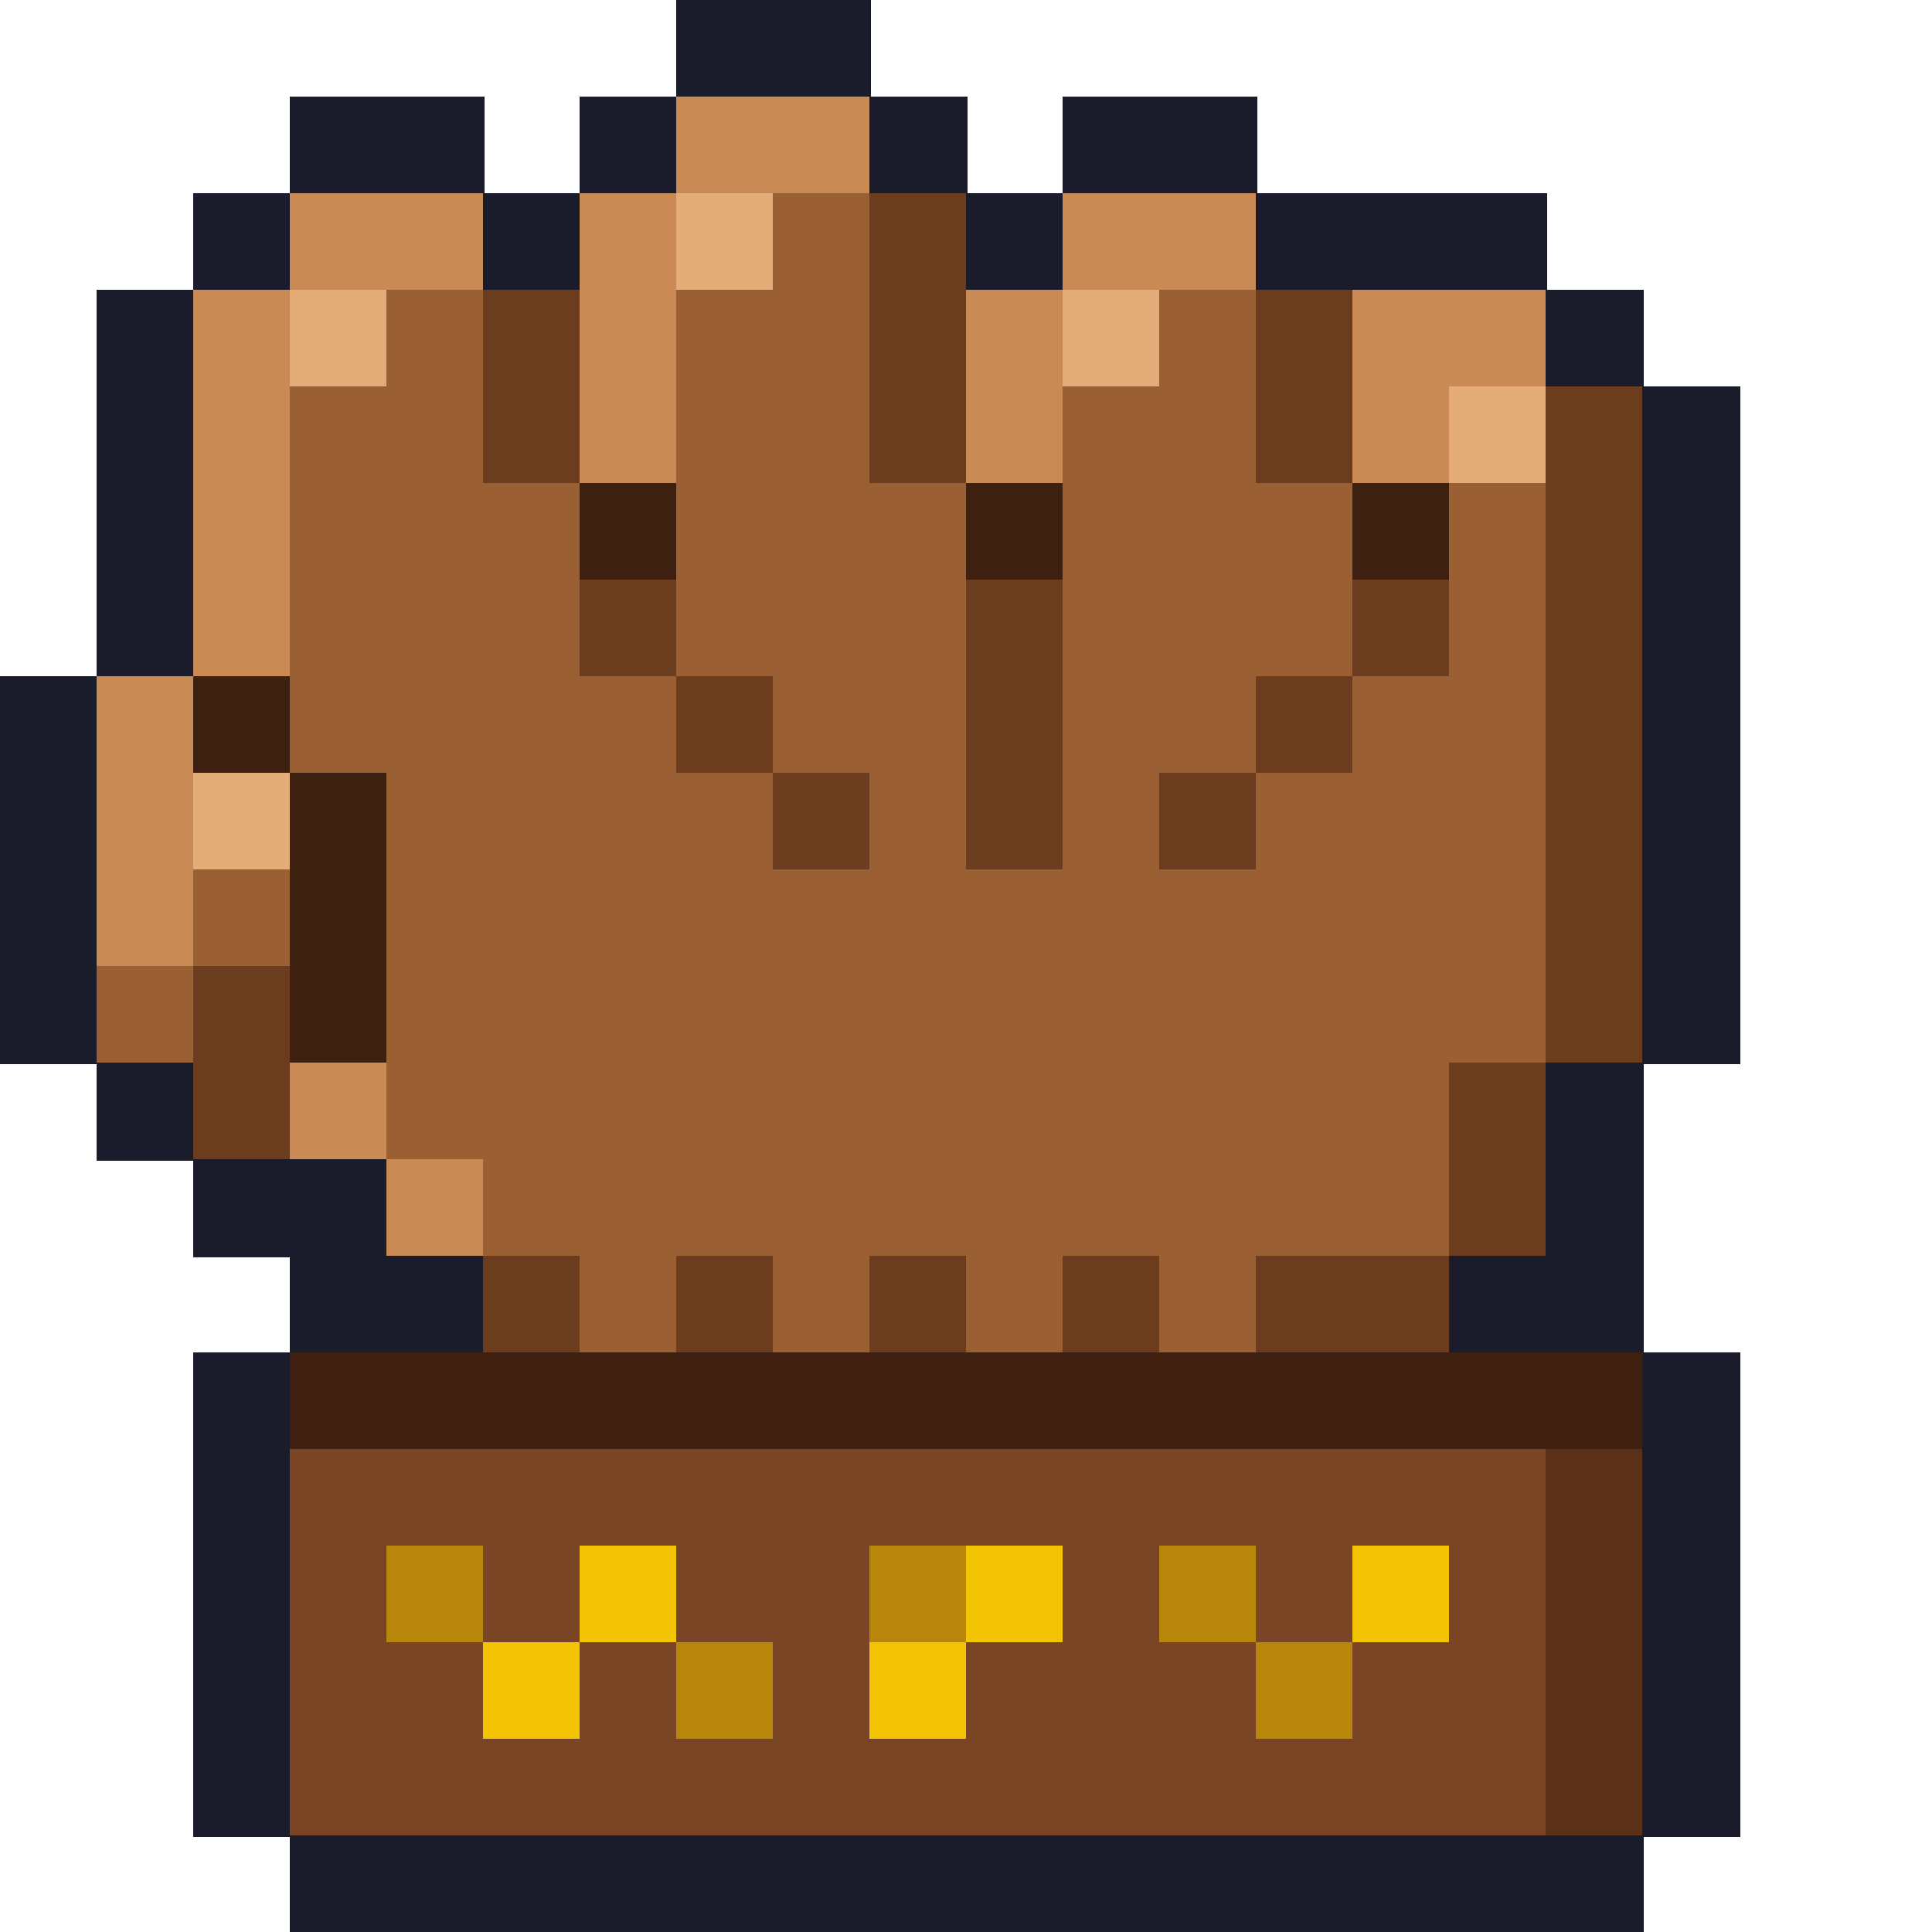
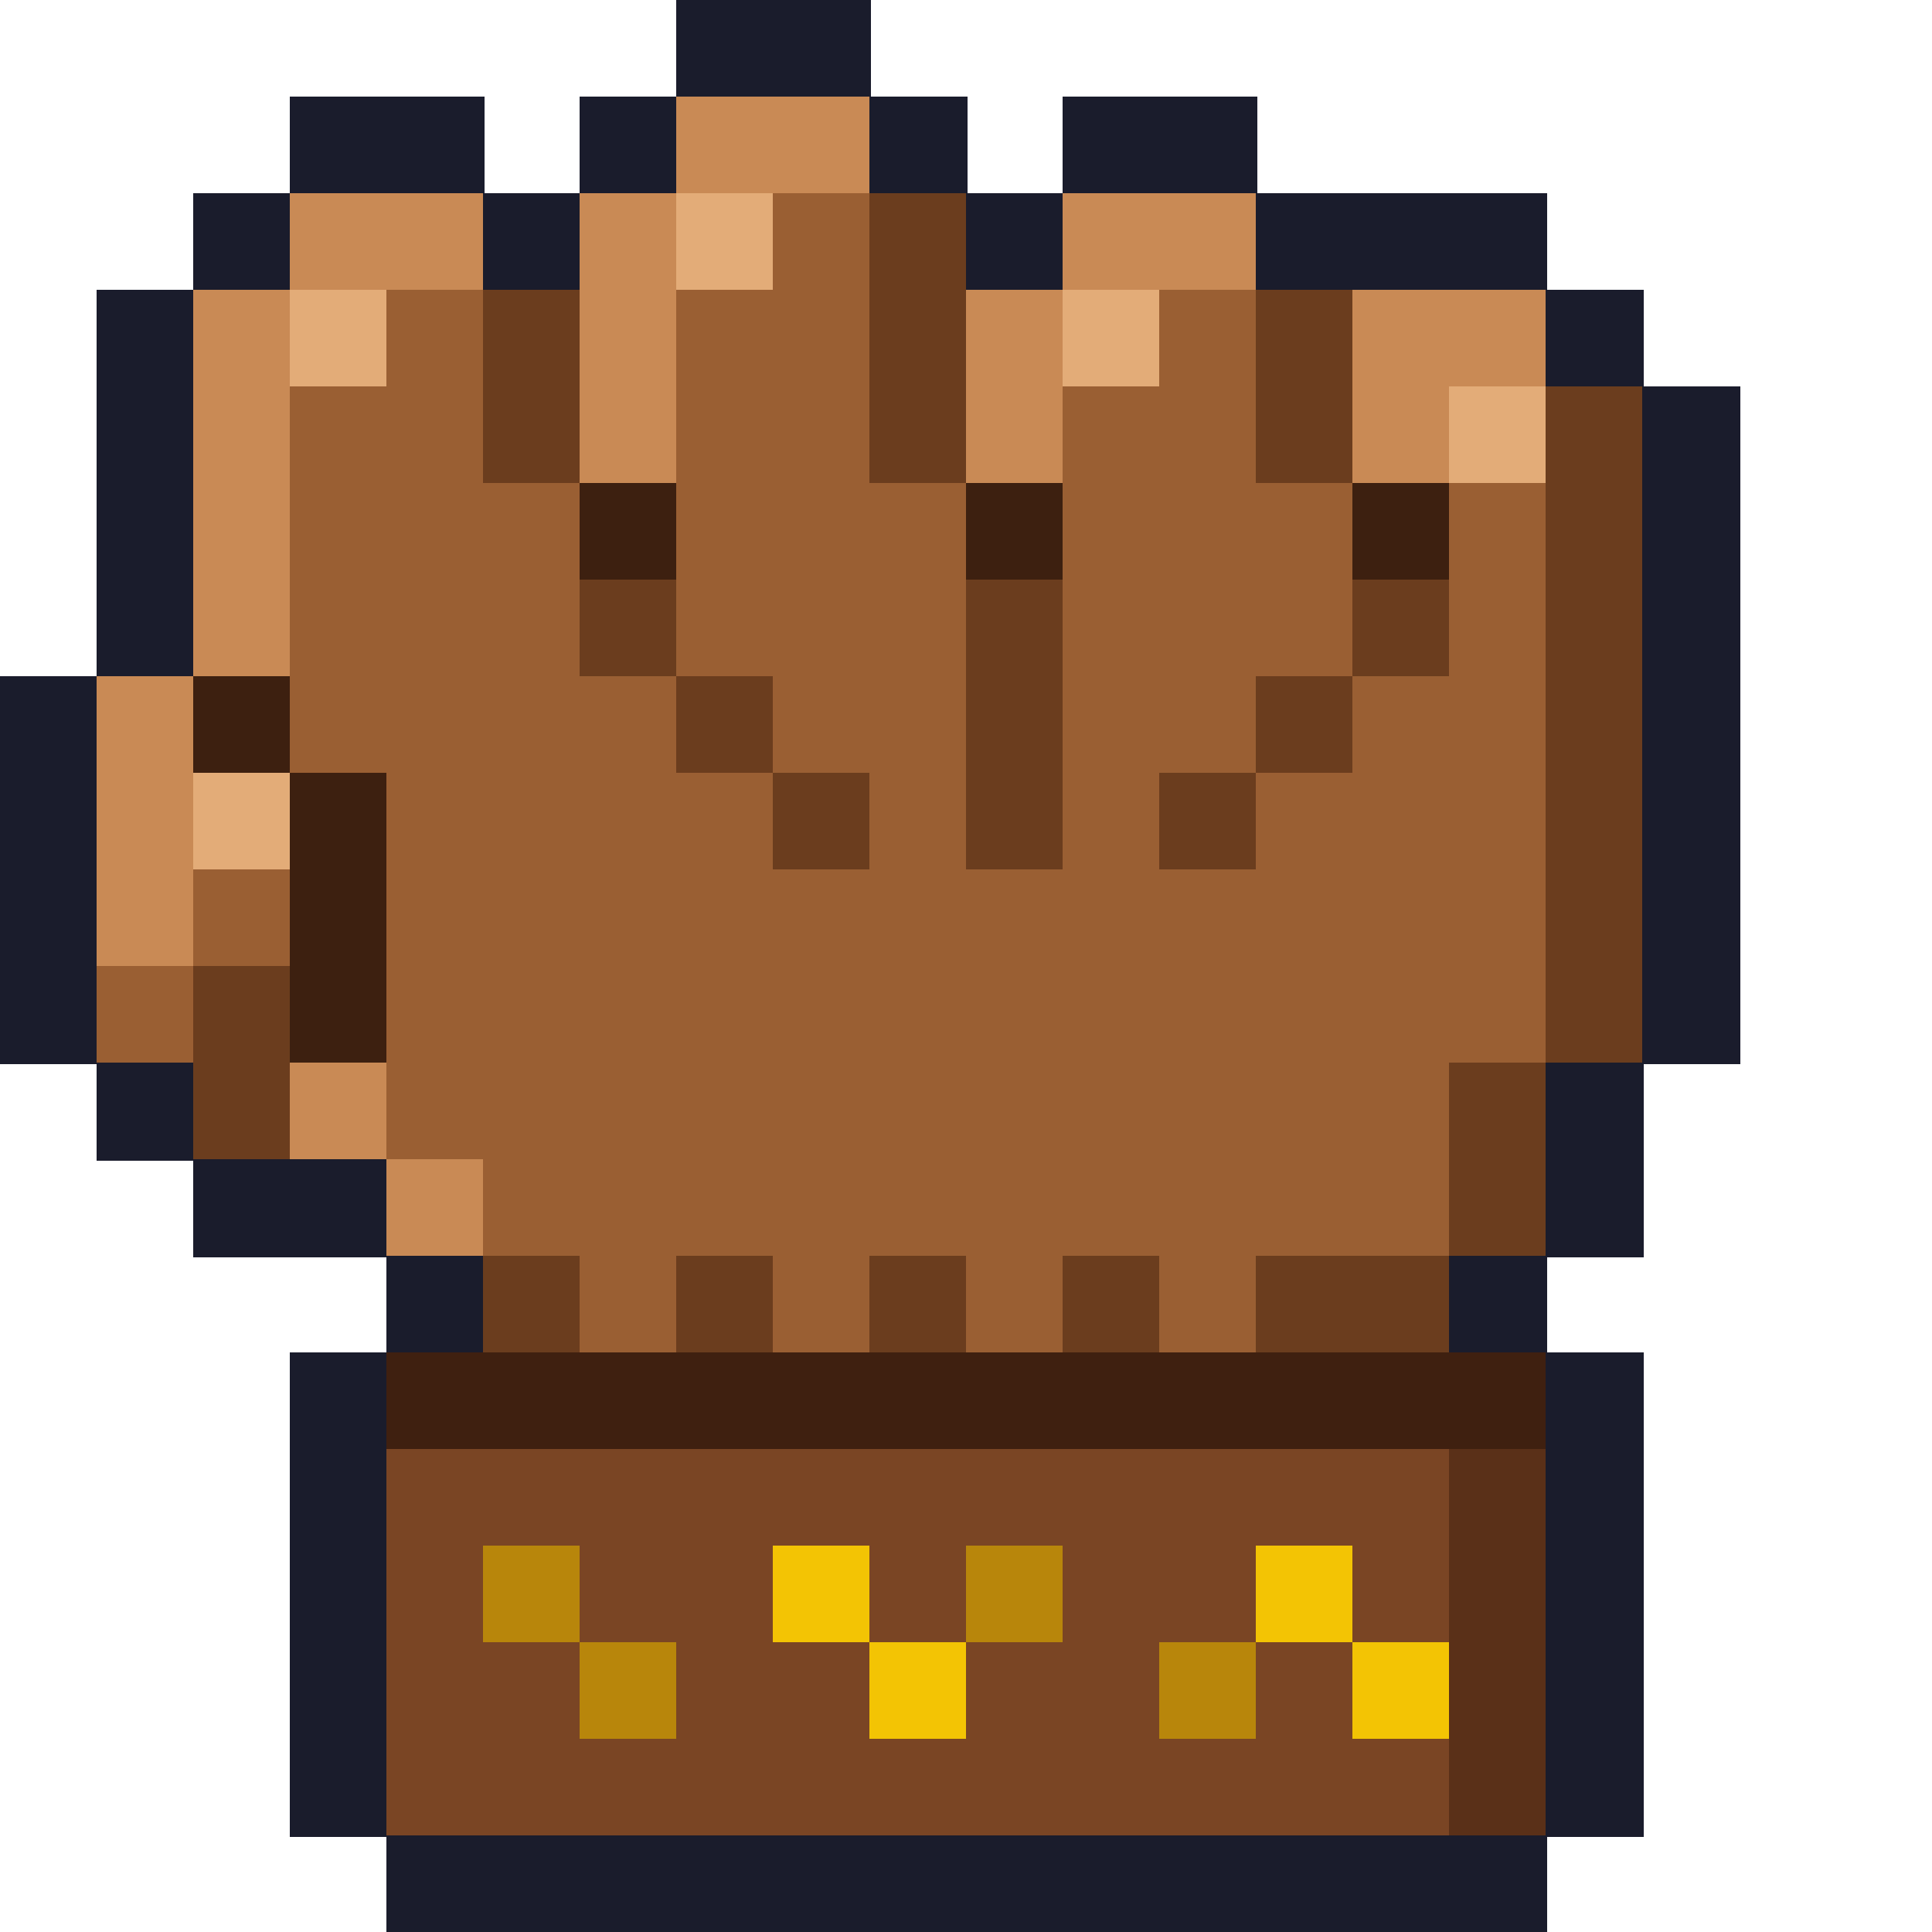
<svg xmlns="http://www.w3.org/2000/svg" viewBox="0 0 20 20" shape-rendering="crispEdges">
  <rect x="7" y="0" width="1.02" height="1.02" fill="#1a1c2c" />
  <rect x="8" y="0" width="1.02" height="1.02" fill="#1a1c2c" />
  <rect x="3" y="1" width="1.02" height="1.02" fill="#1a1c2c" />
  <rect x="4" y="1" width="1.02" height="1.02" fill="#1a1c2c" />
  <rect x="6" y="1" width="1.02" height="1.02" fill="#1a1c2c" />
  <rect x="7" y="1" width="1.02" height="1.02" fill="#c98a55" />
  <rect x="8" y="1" width="1.02" height="1.02" fill="#c98a55" />
  <rect x="9" y="1" width="1.02" height="1.02" fill="#1a1c2c" />
  <rect x="11" y="1" width="1.02" height="1.02" fill="#1a1c2c" />
  <rect x="12" y="1" width="1.02" height="1.02" fill="#1a1c2c" />
  <rect x="2" y="2" width="1.02" height="1.02" fill="#1a1c2c" />
  <rect x="3" y="2" width="1.02" height="1.02" fill="#c98a55" />
  <rect x="4" y="2" width="1.02" height="1.02" fill="#c98a55" />
  <rect x="5" y="2" width="1.02" height="1.02" fill="#1a1c2c" />
  <rect x="6" y="2" width="1.02" height="1.02" fill="#c98a55" />
  <rect x="7" y="2" width="1.02" height="1.02" fill="#e3ac78" />
  <rect x="8" y="2" width="1.02" height="1.02" fill="#9a5f33" />
  <rect x="9" y="2" width="1.02" height="1.02" fill="#6b3d1e" />
  <rect x="10" y="2" width="1.02" height="1.02" fill="#1a1c2c" />
  <rect x="11" y="2" width="1.02" height="1.02" fill="#c98a55" />
  <rect x="12" y="2" width="1.02" height="1.02" fill="#c98a55" />
  <rect x="13" y="2" width="1.02" height="1.02" fill="#1a1c2c" />
  <rect x="14" y="2" width="1.02" height="1.02" fill="#1a1c2c" />
  <rect x="15" y="2" width="1.02" height="1.02" fill="#1a1c2c" />
  <rect x="1" y="3" width="1.02" height="1.02" fill="#1a1c2c" />
  <rect x="2" y="3" width="1.02" height="1.02" fill="#c98a55" />
  <rect x="3" y="3" width="1.02" height="1.02" fill="#e3ac78" />
  <rect x="4" y="3" width="1.02" height="1.02" fill="#9a5f33" />
  <rect x="5" y="3" width="1.02" height="1.02" fill="#6b3d1e" />
  <rect x="6" y="3" width="1.02" height="1.02" fill="#c98a55" />
  <rect x="7" y="3" width="1.02" height="1.02" fill="#9a5f33" />
  <rect x="8" y="3" width="1.02" height="1.02" fill="#9a5f33" />
  <rect x="9" y="3" width="1.02" height="1.02" fill="#6b3d1e" />
  <rect x="10" y="3" width="1.02" height="1.02" fill="#c98a55" />
  <rect x="11" y="3" width="1.02" height="1.02" fill="#e3ac78" />
  <rect x="12" y="3" width="1.02" height="1.02" fill="#9a5f33" />
  <rect x="13" y="3" width="1.02" height="1.02" fill="#6b3d1e" />
  <rect x="14" y="3" width="1.02" height="1.02" fill="#c98a55" />
  <rect x="15" y="3" width="1.02" height="1.02" fill="#c98a55" />
  <rect x="16" y="3" width="1.02" height="1.02" fill="#1a1c2c" />
  <rect x="1" y="4" width="1.02" height="1.02" fill="#1a1c2c" />
  <rect x="2" y="4" width="1.02" height="1.02" fill="#c98a55" />
  <rect x="3" y="4" width="1.02" height="1.02" fill="#9a5f33" />
  <rect x="4" y="4" width="1.02" height="1.02" fill="#9a5f33" />
  <rect x="5" y="4" width="1.02" height="1.02" fill="#6b3d1e" />
  <rect x="6" y="4" width="1.02" height="1.02" fill="#c98a55" />
  <rect x="7" y="4" width="1.02" height="1.02" fill="#9a5f33" />
  <rect x="8" y="4" width="1.02" height="1.02" fill="#9a5f33" />
  <rect x="9" y="4" width="1.02" height="1.02" fill="#6b3d1e" />
  <rect x="10" y="4" width="1.02" height="1.02" fill="#c98a55" />
  <rect x="11" y="4" width="1.02" height="1.02" fill="#9a5f33" />
  <rect x="12" y="4" width="1.02" height="1.02" fill="#9a5f33" />
  <rect x="13" y="4" width="1.02" height="1.02" fill="#6b3d1e" />
  <rect x="14" y="4" width="1.02" height="1.02" fill="#c98a55" />
  <rect x="15" y="4" width="1.02" height="1.02" fill="#e3ac78" />
  <rect x="16" y="4" width="1.02" height="1.02" fill="#6b3d1e" />
  <rect x="17" y="4" width="1.02" height="1.02" fill="#1a1c2c" />
  <rect x="1" y="5" width="1.02" height="1.02" fill="#1a1c2c" />
  <rect x="2" y="5" width="1.02" height="1.02" fill="#c98a55" />
  <rect x="3" y="5" width="1.02" height="1.02" fill="#9a5f33" />
  <rect x="4" y="5" width="1.02" height="1.02" fill="#9a5f33" />
  <rect x="5" y="5" width="1.02" height="1.02" fill="#9a5f33" />
  <rect x="6" y="5" width="1.02" height="1.02" fill="#3d2010" />
  <rect x="7" y="5" width="1.02" height="1.02" fill="#9a5f33" />
  <rect x="8" y="5" width="1.02" height="1.02" fill="#9a5f33" />
  <rect x="9" y="5" width="1.02" height="1.02" fill="#9a5f33" />
  <rect x="10" y="5" width="1.02" height="1.02" fill="#3d2010" />
  <rect x="11" y="5" width="1.02" height="1.02" fill="#9a5f33" />
  <rect x="12" y="5" width="1.02" height="1.02" fill="#9a5f33" />
  <rect x="13" y="5" width="1.02" height="1.02" fill="#9a5f33" />
  <rect x="14" y="5" width="1.02" height="1.02" fill="#3d2010" />
  <rect x="15" y="5" width="1.02" height="1.02" fill="#9a5f33" />
  <rect x="16" y="5" width="1.02" height="1.02" fill="#6b3d1e" />
  <rect x="17" y="5" width="1.02" height="1.02" fill="#1a1c2c" />
  <rect x="1" y="6" width="1.02" height="1.02" fill="#1a1c2c" />
  <rect x="2" y="6" width="1.02" height="1.02" fill="#c98a55" />
  <rect x="3" y="6" width="1.02" height="1.02" fill="#9a5f33" />
  <rect x="4" y="6" width="1.02" height="1.02" fill="#9a5f33" />
  <rect x="5" y="6" width="1.02" height="1.02" fill="#9a5f33" />
  <rect x="6" y="6" width="1.02" height="1.02" fill="#6b3d1e" />
  <rect x="7" y="6" width="1.02" height="1.02" fill="#9a5f33" />
  <rect x="8" y="6" width="1.02" height="1.02" fill="#9a5f33" />
  <rect x="9" y="6" width="1.02" height="1.02" fill="#9a5f33" />
  <rect x="10" y="6" width="1.02" height="1.02" fill="#6b3d1e" />
  <rect x="11" y="6" width="1.02" height="1.02" fill="#9a5f33" />
  <rect x="12" y="6" width="1.02" height="1.02" fill="#9a5f33" />
  <rect x="13" y="6" width="1.02" height="1.02" fill="#9a5f33" />
  <rect x="14" y="6" width="1.02" height="1.02" fill="#6b3d1e" />
  <rect x="15" y="6" width="1.02" height="1.02" fill="#9a5f33" />
  <rect x="16" y="6" width="1.02" height="1.02" fill="#6b3d1e" />
  <rect x="17" y="6" width="1.02" height="1.02" fill="#1a1c2c" />
  <rect x="0" y="7" width="1.02" height="1.02" fill="#1a1c2c" />
  <rect x="1" y="7" width="1.02" height="1.02" fill="#c98a55" />
  <rect x="2" y="7" width="1.02" height="1.02" fill="#3d2010" />
  <rect x="3" y="7" width="1.02" height="1.02" fill="#9a5f33" />
  <rect x="4" y="7" width="1.02" height="1.02" fill="#9a5f33" />
  <rect x="5" y="7" width="1.02" height="1.02" fill="#9a5f33" />
  <rect x="6" y="7" width="1.02" height="1.02" fill="#9a5f33" />
  <rect x="7" y="7" width="1.02" height="1.02" fill="#6b3d1e" />
  <rect x="8" y="7" width="1.02" height="1.02" fill="#9a5f33" />
  <rect x="9" y="7" width="1.02" height="1.02" fill="#9a5f33" />
  <rect x="10" y="7" width="1.02" height="1.02" fill="#6b3d1e" />
  <rect x="11" y="7" width="1.02" height="1.02" fill="#9a5f33" />
  <rect x="12" y="7" width="1.02" height="1.02" fill="#9a5f33" />
  <rect x="13" y="7" width="1.02" height="1.02" fill="#6b3d1e" />
  <rect x="14" y="7" width="1.02" height="1.02" fill="#9a5f33" />
  <rect x="15" y="7" width="1.02" height="1.02" fill="#9a5f33" />
  <rect x="16" y="7" width="1.02" height="1.02" fill="#6b3d1e" />
  <rect x="17" y="7" width="1.02" height="1.02" fill="#1a1c2c" />
  <rect x="0" y="8" width="1.02" height="1.02" fill="#1a1c2c" />
  <rect x="1" y="8" width="1.02" height="1.02" fill="#c98a55" />
  <rect x="2" y="8" width="1.02" height="1.02" fill="#e3ac78" />
  <rect x="3" y="8" width="1.02" height="1.02" fill="#3d2010" />
  <rect x="4" y="8" width="1.02" height="1.02" fill="#9a5f33" />
  <rect x="5" y="8" width="1.02" height="1.02" fill="#9a5f33" />
  <rect x="6" y="8" width="1.02" height="1.02" fill="#9a5f33" />
  <rect x="7" y="8" width="1.02" height="1.02" fill="#9a5f33" />
  <rect x="8" y="8" width="1.02" height="1.02" fill="#6b3d1e" />
  <rect x="9" y="8" width="1.02" height="1.02" fill="#9a5f33" />
  <rect x="10" y="8" width="1.02" height="1.02" fill="#6b3d1e" />
  <rect x="11" y="8" width="1.02" height="1.02" fill="#9a5f33" />
  <rect x="12" y="8" width="1.02" height="1.02" fill="#6b3d1e" />
  <rect x="13" y="8" width="1.02" height="1.02" fill="#9a5f33" />
  <rect x="14" y="8" width="1.02" height="1.02" fill="#9a5f33" />
  <rect x="15" y="8" width="1.02" height="1.02" fill="#9a5f33" />
  <rect x="16" y="8" width="1.02" height="1.02" fill="#6b3d1e" />
  <rect x="17" y="8" width="1.02" height="1.02" fill="#1a1c2c" />
  <rect x="0" y="9" width="1.02" height="1.02" fill="#1a1c2c" />
  <rect x="1" y="9" width="1.02" height="1.02" fill="#c98a55" />
  <rect x="2" y="9" width="1.02" height="1.02" fill="#9a5f33" />
  <rect x="3" y="9" width="1.02" height="1.02" fill="#3d2010" />
  <rect x="4" y="9" width="1.02" height="1.02" fill="#9a5f33" />
  <rect x="5" y="9" width="1.02" height="1.02" fill="#9a5f33" />
  <rect x="6" y="9" width="1.02" height="1.02" fill="#9a5f33" />
  <rect x="7" y="9" width="1.02" height="1.02" fill="#9a5f33" />
  <rect x="8" y="9" width="1.02" height="1.02" fill="#9a5f33" />
  <rect x="9" y="9" width="1.02" height="1.02" fill="#9a5f33" />
  <rect x="10" y="9" width="1.02" height="1.02" fill="#9a5f33" />
  <rect x="11" y="9" width="1.02" height="1.02" fill="#9a5f33" />
  <rect x="12" y="9" width="1.02" height="1.02" fill="#9a5f33" />
  <rect x="13" y="9" width="1.02" height="1.02" fill="#9a5f33" />
  <rect x="14" y="9" width="1.02" height="1.02" fill="#9a5f33" />
  <rect x="15" y="9" width="1.02" height="1.02" fill="#9a5f33" />
  <rect x="16" y="9" width="1.02" height="1.02" fill="#6b3d1e" />
  <rect x="17" y="9" width="1.02" height="1.02" fill="#1a1c2c" />
  <rect x="0" y="10" width="1.02" height="1.02" fill="#1a1c2c" />
  <rect x="1" y="10" width="1.02" height="1.02" fill="#9a5f33" />
  <rect x="2" y="10" width="1.02" height="1.02" fill="#6b3d1e" />
  <rect x="3" y="10" width="1.02" height="1.02" fill="#3d2010" />
  <rect x="4" y="10" width="1.02" height="1.02" fill="#9a5f33" />
  <rect x="5" y="10" width="1.02" height="1.02" fill="#9a5f33" />
  <rect x="6" y="10" width="1.02" height="1.02" fill="#9a5f33" />
  <rect x="7" y="10" width="1.02" height="1.02" fill="#9a5f33" />
  <rect x="8" y="10" width="1.02" height="1.02" fill="#9a5f33" />
  <rect x="9" y="10" width="1.02" height="1.02" fill="#9a5f33" />
  <rect x="10" y="10" width="1.02" height="1.02" fill="#9a5f33" />
  <rect x="11" y="10" width="1.02" height="1.02" fill="#9a5f33" />
  <rect x="12" y="10" width="1.02" height="1.02" fill="#9a5f33" />
  <rect x="13" y="10" width="1.02" height="1.02" fill="#9a5f33" />
  <rect x="14" y="10" width="1.02" height="1.02" fill="#9a5f33" />
  <rect x="15" y="10" width="1.02" height="1.02" fill="#9a5f33" />
  <rect x="16" y="10" width="1.02" height="1.02" fill="#6b3d1e" />
  <rect x="17" y="10" width="1.02" height="1.02" fill="#1a1c2c" />
  <rect x="1" y="11" width="1.02" height="1.02" fill="#1a1c2c" />
  <rect x="2" y="11" width="1.02" height="1.02" fill="#6b3d1e" />
  <rect x="3" y="11" width="1.02" height="1.02" fill="#c98a55" />
  <rect x="4" y="11" width="1.02" height="1.02" fill="#9a5f33" />
  <rect x="5" y="11" width="1.02" height="1.02" fill="#9a5f33" />
  <rect x="6" y="11" width="1.02" height="1.02" fill="#9a5f33" />
  <rect x="7" y="11" width="1.02" height="1.02" fill="#9a5f33" />
  <rect x="8" y="11" width="1.02" height="1.02" fill="#9a5f33" />
  <rect x="9" y="11" width="1.02" height="1.02" fill="#9a5f33" />
  <rect x="10" y="11" width="1.02" height="1.02" fill="#9a5f33" />
  <rect x="11" y="11" width="1.02" height="1.02" fill="#9a5f33" />
  <rect x="12" y="11" width="1.02" height="1.02" fill="#9a5f33" />
  <rect x="13" y="11" width="1.02" height="1.02" fill="#9a5f33" />
  <rect x="14" y="11" width="1.02" height="1.02" fill="#9a5f33" />
  <rect x="15" y="11" width="1.02" height="1.02" fill="#6b3d1e" />
  <rect x="16" y="11" width="1.02" height="1.02" fill="#1a1c2c" />
  <rect x="2" y="12" width="1.02" height="1.02" fill="#1a1c2c" />
  <rect x="3" y="12" width="1.02" height="1.02" fill="#1a1c2c" />
  <rect x="4" y="12" width="1.02" height="1.02" fill="#c98a55" />
  <rect x="5" y="12" width="1.02" height="1.02" fill="#9a5f33" />
  <rect x="6" y="12" width="1.02" height="1.02" fill="#9a5f33" />
  <rect x="7" y="12" width="1.02" height="1.02" fill="#9a5f33" />
  <rect x="8" y="12" width="1.02" height="1.02" fill="#9a5f33" />
  <rect x="9" y="12" width="1.02" height="1.02" fill="#9a5f33" />
  <rect x="10" y="12" width="1.02" height="1.02" fill="#9a5f33" />
  <rect x="11" y="12" width="1.02" height="1.02" fill="#9a5f33" />
  <rect x="12" y="12" width="1.02" height="1.02" fill="#9a5f33" />
  <rect x="13" y="12" width="1.02" height="1.02" fill="#9a5f33" />
  <rect x="14" y="12" width="1.02" height="1.02" fill="#9a5f33" />
  <rect x="15" y="12" width="1.02" height="1.02" fill="#6b3d1e" />
  <rect x="16" y="12" width="1.02" height="1.02" fill="#1a1c2c" />
-   <rect x="3" y="13" width="1.02" height="1.02" fill="#1a1c2c" />
  <rect x="4" y="13" width="1.02" height="1.02" fill="#1a1c2c" />
  <rect x="5" y="13" width="1.02" height="1.02" fill="#6b3d1e" />
  <rect x="6" y="13" width="1.02" height="1.02" fill="#9a5f33" />
  <rect x="7" y="13" width="1.02" height="1.02" fill="#6b3d1e" />
  <rect x="8" y="13" width="1.02" height="1.02" fill="#9a5f33" />
  <rect x="9" y="13" width="1.02" height="1.02" fill="#6b3d1e" />
  <rect x="10" y="13" width="1.02" height="1.02" fill="#9a5f33" />
  <rect x="11" y="13" width="1.02" height="1.02" fill="#6b3d1e" />
  <rect x="12" y="13" width="1.02" height="1.02" fill="#9a5f33" />
  <rect x="13" y="13" width="1.02" height="1.02" fill="#6b3d1e" />
  <rect x="14" y="13" width="1.02" height="1.02" fill="#6b3d1e" />
  <rect x="15" y="13" width="1.02" height="1.02" fill="#1a1c2c" />
-   <rect x="16" y="13" width="1.02" height="1.02" fill="#1a1c2c" />
-   <rect x="2" y="14" width="1.02" height="1.02" fill="#1a1c2c" />
-   <rect x="3" y="14" width="1.02" height="1.02" fill="#3f2010" />
+   <rect x="3" y="14" width="1.02" height="1.02" fill="#1a1c2c" />
  <rect x="4" y="14" width="1.02" height="1.02" fill="#3f2010" />
  <rect x="5" y="14" width="1.02" height="1.02" fill="#3f2010" />
  <rect x="6" y="14" width="1.02" height="1.02" fill="#3f2010" />
  <rect x="7" y="14" width="1.02" height="1.02" fill="#3f2010" />
  <rect x="8" y="14" width="1.02" height="1.02" fill="#3f2010" />
  <rect x="9" y="14" width="1.02" height="1.02" fill="#3f2010" />
  <rect x="10" y="14" width="1.02" height="1.02" fill="#3f2010" />
  <rect x="11" y="14" width="1.02" height="1.02" fill="#3f2010" />
  <rect x="12" y="14" width="1.02" height="1.02" fill="#3f2010" />
  <rect x="13" y="14" width="1.02" height="1.02" fill="#3f2010" />
  <rect x="14" y="14" width="1.02" height="1.02" fill="#3f2010" />
  <rect x="15" y="14" width="1.02" height="1.02" fill="#3f2010" />
-   <rect x="16" y="14" width="1.02" height="1.02" fill="#3f2010" />
-   <rect x="17" y="14" width="1.02" height="1.02" fill="#1a1c2c" />
-   <rect x="2" y="15" width="1.02" height="1.02" fill="#1a1c2c" />
-   <rect x="3" y="15" width="1.02" height="1.02" fill="#7a4524" />
+   <rect x="16" y="14" width="1.02" height="1.02" fill="#1a1c2c" />
+   <rect x="3" y="15" width="1.02" height="1.02" fill="#1a1c2c" />
  <rect x="4" y="15" width="1.02" height="1.02" fill="#7a4524" />
  <rect x="5" y="15" width="1.02" height="1.02" fill="#7a4524" />
  <rect x="6" y="15" width="1.02" height="1.02" fill="#7a4524" />
  <rect x="7" y="15" width="1.02" height="1.02" fill="#7a4524" />
  <rect x="8" y="15" width="1.02" height="1.02" fill="#7a4524" />
  <rect x="9" y="15" width="1.02" height="1.02" fill="#7a4524" />
  <rect x="10" y="15" width="1.02" height="1.02" fill="#7a4524" />
  <rect x="11" y="15" width="1.02" height="1.02" fill="#7a4524" />
  <rect x="12" y="15" width="1.02" height="1.02" fill="#7a4524" />
  <rect x="13" y="15" width="1.02" height="1.02" fill="#7a4524" />
  <rect x="14" y="15" width="1.02" height="1.02" fill="#7a4524" />
-   <rect x="15" y="15" width="1.02" height="1.02" fill="#7a4524" />
-   <rect x="16" y="15" width="1.02" height="1.02" fill="#5a3018" />
-   <rect x="17" y="15" width="1.02" height="1.02" fill="#1a1c2c" />
-   <rect x="2" y="16" width="1.02" height="1.02" fill="#1a1c2c" />
-   <rect x="3" y="16" width="1.02" height="1.02" fill="#7a4524" />
-   <rect x="4" y="16" width="1.02" height="1.02" fill="#b8860b" />
-   <rect x="5" y="16" width="1.02" height="1.02" fill="#7a4524" />
-   <rect x="6" y="16" width="1.02" height="1.02" fill="#f3c404" />
+   <rect x="15" y="15" width="1.02" height="1.02" fill="#5a3018" />
+   <rect x="16" y="15" width="1.02" height="1.02" fill="#1a1c2c" />
+   <rect x="3" y="16" width="1.02" height="1.02" fill="#1a1c2c" />
+   <rect x="4" y="16" width="1.02" height="1.02" fill="#7a4524" />
+   <rect x="5" y="16" width="1.02" height="1.02" fill="#b8860b" />
+   <rect x="6" y="16" width="1.02" height="1.02" fill="#7a4524" />
  <rect x="7" y="16" width="1.02" height="1.02" fill="#7a4524" />
-   <rect x="8" y="16" width="1.02" height="1.02" fill="#7a4524" />
-   <rect x="9" y="16" width="1.02" height="1.02" fill="#b8860b" />
-   <rect x="10" y="16" width="1.02" height="1.02" fill="#f3c404" />
+   <rect x="8" y="16" width="1.02" height="1.02" fill="#f3c404" />
+   <rect x="9" y="16" width="1.02" height="1.02" fill="#7a4524" />
+   <rect x="10" y="16" width="1.02" height="1.02" fill="#b8860b" />
  <rect x="11" y="16" width="1.02" height="1.02" fill="#7a4524" />
-   <rect x="12" y="16" width="1.02" height="1.02" fill="#b8860b" />
-   <rect x="13" y="16" width="1.02" height="1.02" fill="#7a4524" />
-   <rect x="14" y="16" width="1.02" height="1.02" fill="#f3c404" />
-   <rect x="15" y="16" width="1.02" height="1.02" fill="#7a4524" />
-   <rect x="16" y="16" width="1.02" height="1.02" fill="#5a3018" />
-   <rect x="17" y="16" width="1.02" height="1.02" fill="#1a1c2c" />
-   <rect x="2" y="17" width="1.02" height="1.02" fill="#1a1c2c" />
-   <rect x="3" y="17" width="1.02" height="1.02" fill="#7a4524" />
+   <rect x="12" y="16" width="1.02" height="1.02" fill="#7a4524" />
+   <rect x="13" y="16" width="1.02" height="1.02" fill="#f3c404" />
+   <rect x="14" y="16" width="1.02" height="1.02" fill="#7a4524" />
+   <rect x="15" y="16" width="1.02" height="1.02" fill="#5a3018" />
+   <rect x="16" y="16" width="1.02" height="1.02" fill="#1a1c2c" />
+   <rect x="3" y="17" width="1.02" height="1.02" fill="#1a1c2c" />
  <rect x="4" y="17" width="1.02" height="1.02" fill="#7a4524" />
-   <rect x="5" y="17" width="1.02" height="1.02" fill="#f3c404" />
-   <rect x="6" y="17" width="1.02" height="1.02" fill="#7a4524" />
-   <rect x="7" y="17" width="1.02" height="1.02" fill="#b8860b" />
+   <rect x="5" y="17" width="1.02" height="1.02" fill="#7a4524" />
+   <rect x="6" y="17" width="1.02" height="1.02" fill="#b8860b" />
+   <rect x="7" y="17" width="1.02" height="1.02" fill="#7a4524" />
  <rect x="8" y="17" width="1.02" height="1.02" fill="#7a4524" />
  <rect x="9" y="17" width="1.02" height="1.02" fill="#f3c404" />
  <rect x="10" y="17" width="1.02" height="1.02" fill="#7a4524" />
  <rect x="11" y="17" width="1.02" height="1.02" fill="#7a4524" />
-   <rect x="12" y="17" width="1.02" height="1.02" fill="#7a4524" />
-   <rect x="13" y="17" width="1.02" height="1.02" fill="#b8860b" />
-   <rect x="14" y="17" width="1.02" height="1.02" fill="#7a4524" />
-   <rect x="15" y="17" width="1.02" height="1.02" fill="#7a4524" />
-   <rect x="16" y="17" width="1.02" height="1.02" fill="#5a3018" />
-   <rect x="17" y="17" width="1.02" height="1.02" fill="#1a1c2c" />
-   <rect x="2" y="18" width="1.02" height="1.02" fill="#1a1c2c" />
-   <rect x="3" y="18" width="1.02" height="1.02" fill="#7a4524" />
+   <rect x="12" y="17" width="1.02" height="1.02" fill="#b8860b" />
+   <rect x="13" y="17" width="1.02" height="1.02" fill="#7a4524" />
+   <rect x="14" y="17" width="1.02" height="1.02" fill="#f3c404" />
+   <rect x="15" y="17" width="1.02" height="1.02" fill="#5a3018" />
+   <rect x="16" y="17" width="1.02" height="1.02" fill="#1a1c2c" />
+   <rect x="3" y="18" width="1.02" height="1.02" fill="#1a1c2c" />
  <rect x="4" y="18" width="1.02" height="1.02" fill="#7a4524" />
  <rect x="5" y="18" width="1.02" height="1.02" fill="#7a4524" />
  <rect x="6" y="18" width="1.02" height="1.02" fill="#7a4524" />
  <rect x="7" y="18" width="1.02" height="1.02" fill="#7a4524" />
  <rect x="8" y="18" width="1.02" height="1.02" fill="#7a4524" />
  <rect x="9" y="18" width="1.02" height="1.02" fill="#7a4524" />
  <rect x="10" y="18" width="1.02" height="1.02" fill="#7a4524" />
  <rect x="11" y="18" width="1.02" height="1.02" fill="#7a4524" />
  <rect x="12" y="18" width="1.02" height="1.02" fill="#7a4524" />
  <rect x="13" y="18" width="1.02" height="1.02" fill="#7a4524" />
  <rect x="14" y="18" width="1.02" height="1.02" fill="#7a4524" />
-   <rect x="15" y="18" width="1.02" height="1.02" fill="#7a4524" />
-   <rect x="16" y="18" width="1.02" height="1.02" fill="#5a3018" />
-   <rect x="17" y="18" width="1.02" height="1.02" fill="#1a1c2c" />
-   <rect x="3" y="19" width="1.02" height="1.02" fill="#1a1c2c" />
+   <rect x="15" y="18" width="1.02" height="1.02" fill="#5a3018" />
+   <rect x="16" y="18" width="1.02" height="1.02" fill="#1a1c2c" />
  <rect x="4" y="19" width="1.02" height="1.02" fill="#1a1c2c" />
  <rect x="5" y="19" width="1.02" height="1.02" fill="#1a1c2c" />
  <rect x="6" y="19" width="1.02" height="1.02" fill="#1a1c2c" />
  <rect x="7" y="19" width="1.02" height="1.02" fill="#1a1c2c" />
  <rect x="8" y="19" width="1.02" height="1.02" fill="#1a1c2c" />
  <rect x="9" y="19" width="1.02" height="1.02" fill="#1a1c2c" />
  <rect x="10" y="19" width="1.02" height="1.02" fill="#1a1c2c" />
  <rect x="11" y="19" width="1.02" height="1.02" fill="#1a1c2c" />
  <rect x="12" y="19" width="1.02" height="1.02" fill="#1a1c2c" />
  <rect x="13" y="19" width="1.02" height="1.02" fill="#1a1c2c" />
  <rect x="14" y="19" width="1.02" height="1.02" fill="#1a1c2c" />
  <rect x="15" y="19" width="1.02" height="1.02" fill="#1a1c2c" />
-   <rect x="16" y="19" width="1.02" height="1.02" fill="#1a1c2c" />
</svg>
